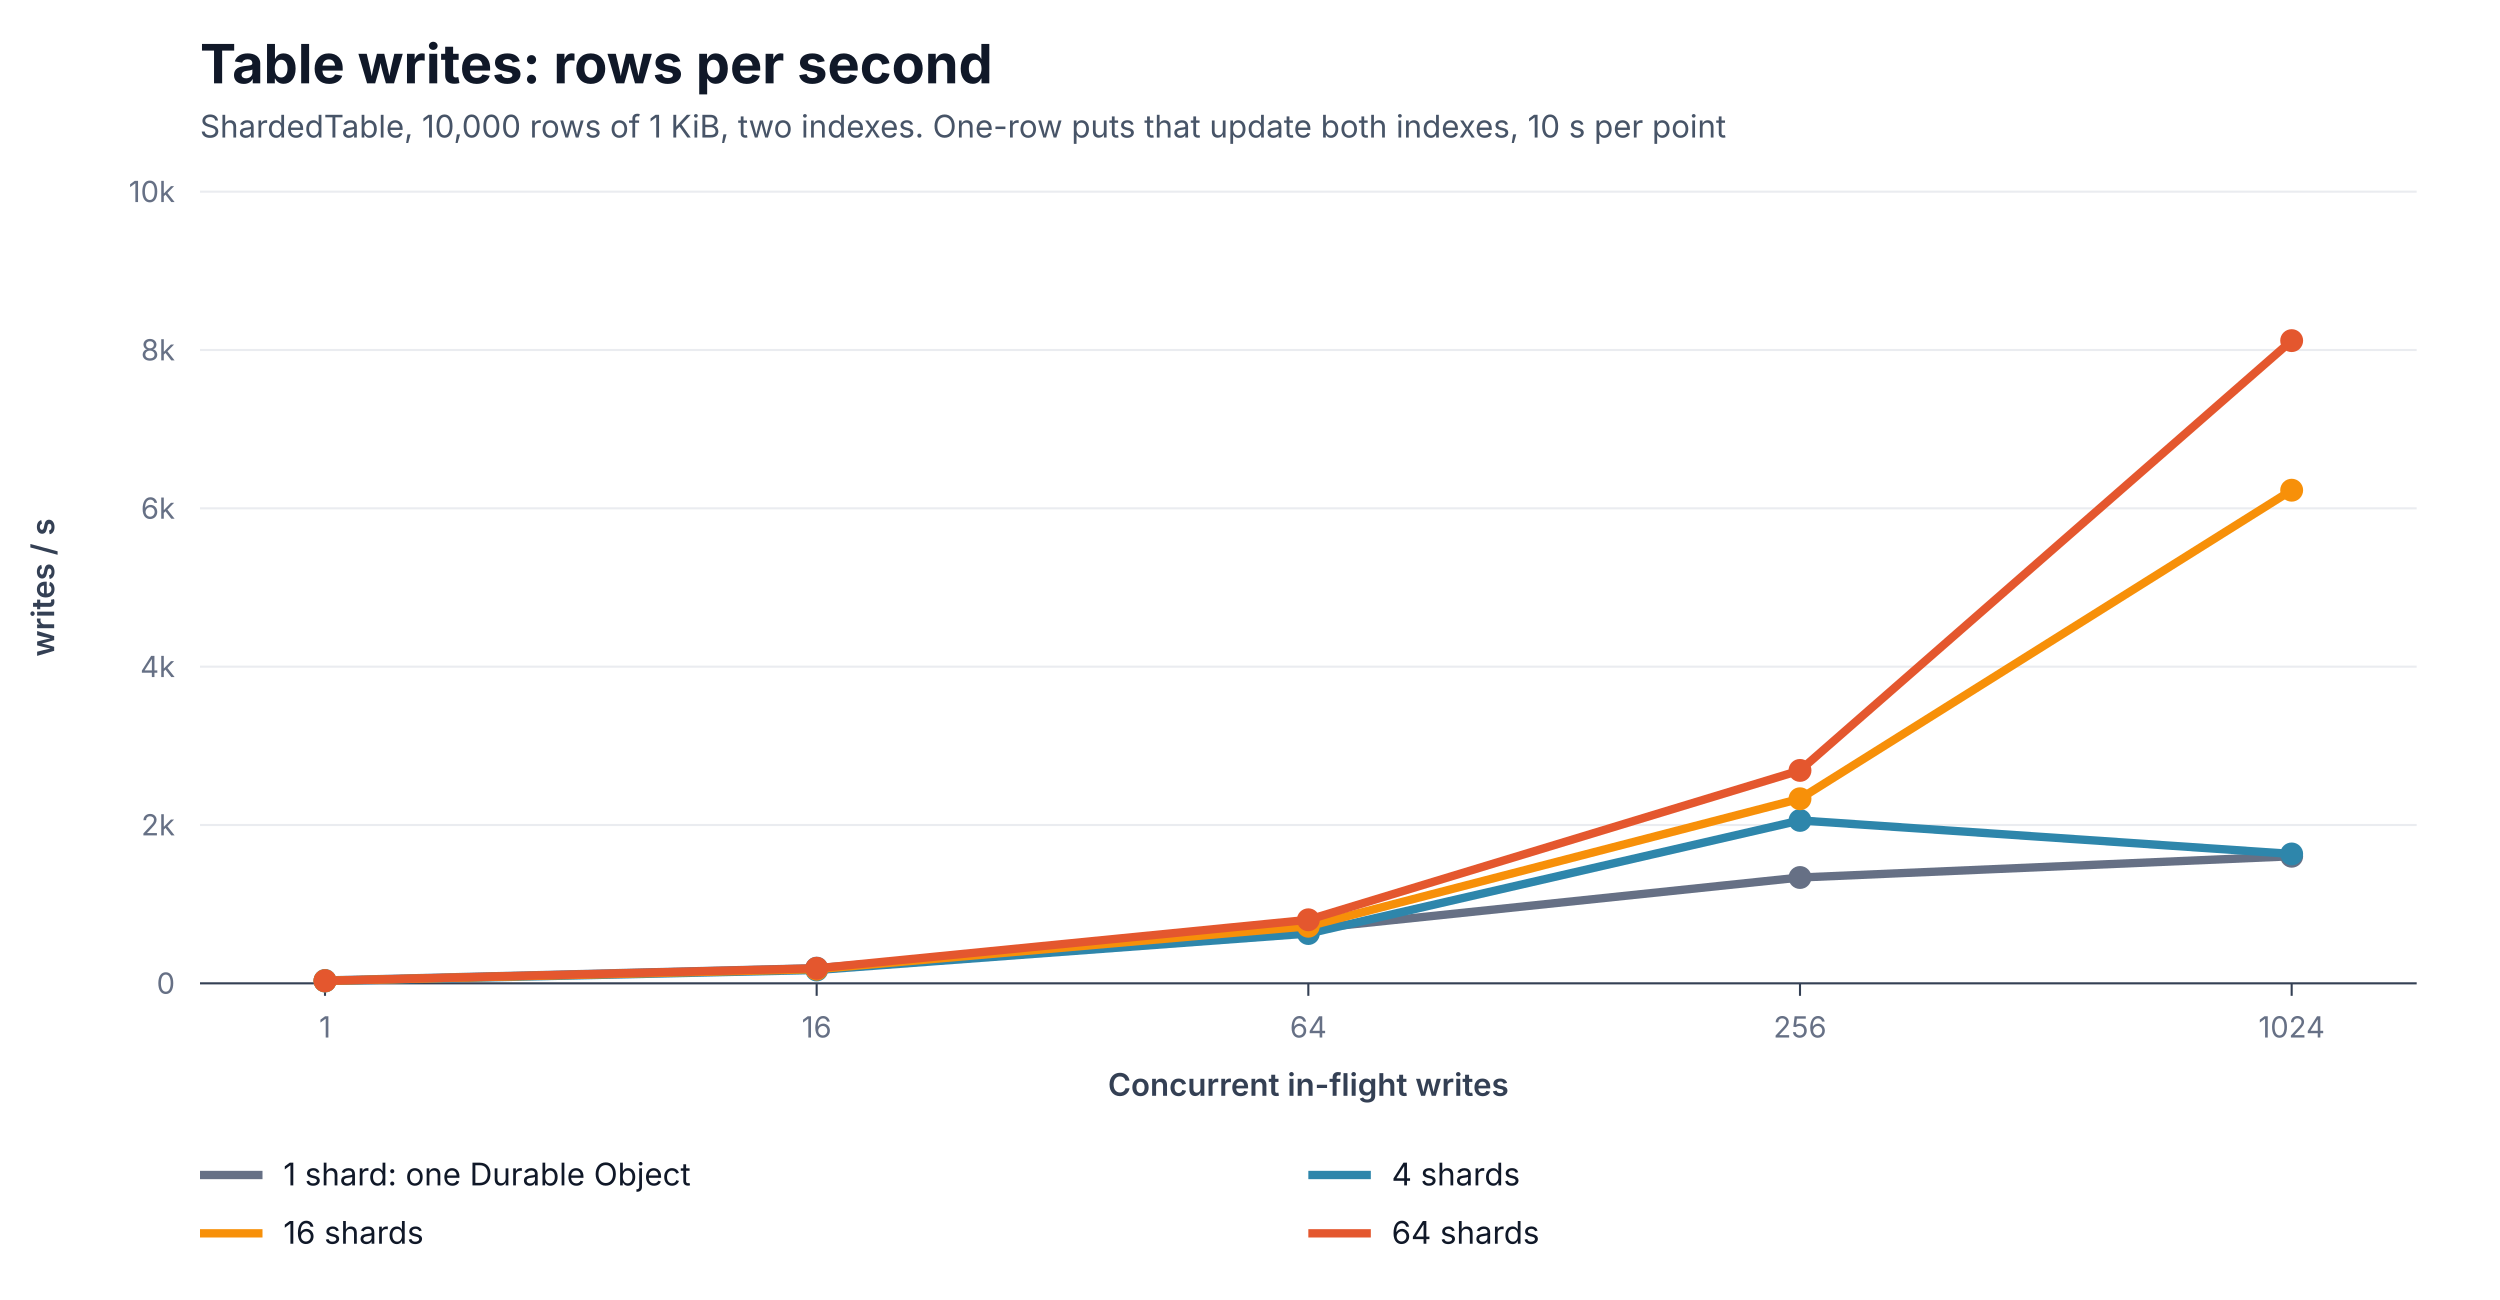
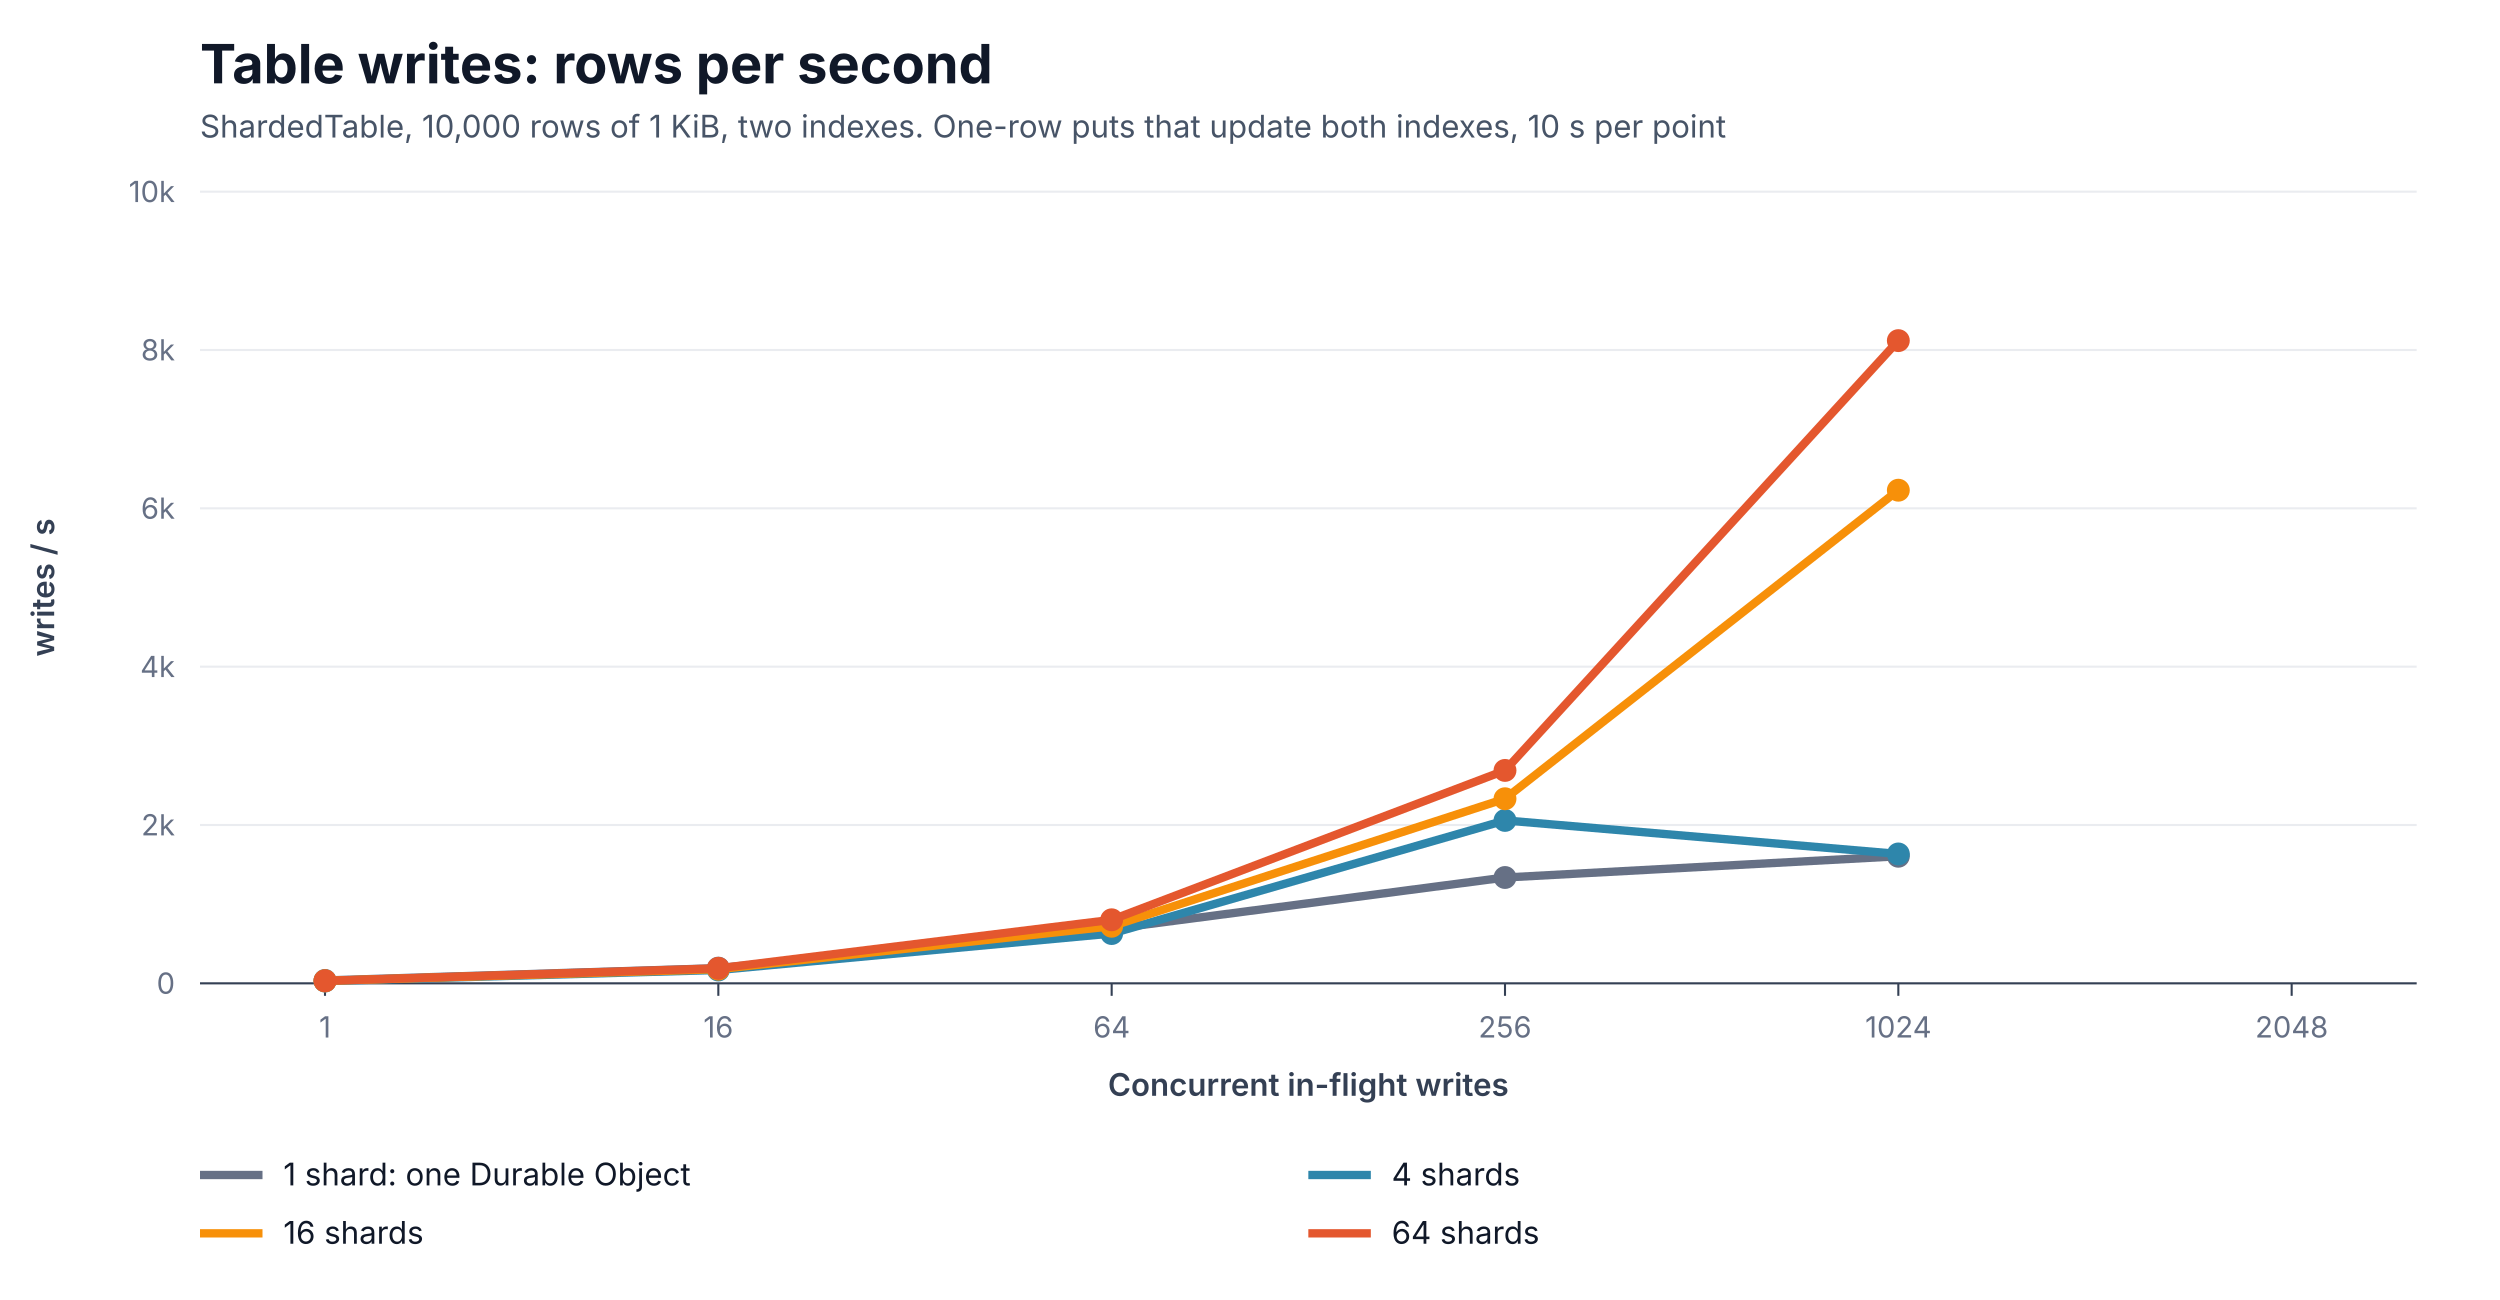
<svg xmlns="http://www.w3.org/2000/svg" width="1200" height="624" viewBox="0 0 1200 624">
  <style>text{font-family:Inter,ui-sans-serif,system-ui,-apple-system,sans-serif;fill:#101828}.title{font-size:26px;font-weight:700}.sub{font-size:15px;fill:#475467}.tick{font-size:14px;fill:#667085}.label{font-size:15px;font-weight:600;fill:#344054}.legend{font-size:15px}.grid{stroke:#eaecf0}.axisline{stroke:#344054}</style>
  <rect width="1200" height="624" fill="#fff" />
  <text x="96" y="40" class="title">Table writes: rows per second</text>
  <text x="96" y="66" class="sub">ShardedTable, 10,000 rows of 1 KiB, two indexes. One-row puts that update both indexes, 10 s per point</text>
  <line x1="96" x2="1160" y1="472" y2="472" class="grid" />
  <text x="84" y="477" text-anchor="end" class="tick">0</text>
  <line x1="96" x2="1160" y1="396" y2="396" class="grid" />
  <text x="84" y="401" text-anchor="end" class="tick">2k</text>
  <line x1="96" x2="1160" y1="320" y2="320" class="grid" />
  <text x="84" y="325" text-anchor="end" class="tick">4k</text>
  <line x1="96" x2="1160" y1="244" y2="244" class="grid" />
  <text x="84" y="249" text-anchor="end" class="tick">6k</text>
  <line x1="96" x2="1160" y1="168" y2="168" class="grid" />
  <text x="84" y="173" text-anchor="end" class="tick">8k</text>
  <line x1="96" x2="1160" y1="92" y2="92" class="grid" />
  <text x="84" y="97" text-anchor="end" class="tick">10k</text>
  <line x1="96" x2="1160" y1="472" y2="472" class="axisline" />
  <line x1="156" x2="156" y1="472" y2="478" class="axisline" />
  <text x="156" y="498" text-anchor="middle" class="tick">1</text>
-   <line x1="392" x2="392" y1="472" y2="478" class="axisline" />
-   <text x="392" y="498" text-anchor="middle" class="tick">16</text>
-   <line x1="628" x2="628" y1="472" y2="478" class="axisline" />
-   <text x="628" y="498" text-anchor="middle" class="tick">64</text>
-   <line x1="864" x2="864" y1="472" y2="478" class="axisline" />
-   <text x="864" y="498" text-anchor="middle" class="tick">256</text>
+   <line x1="344.8" x2="344.8" y1="472" y2="478" class="axisline" />
+   <text x="344.8" y="498" text-anchor="middle" class="tick">16</text>
+   <line x1="533.6" x2="533.6" y1="472" y2="478" class="axisline" />
+   <text x="533.6" y="498" text-anchor="middle" class="tick">64</text>
+   <line x1="722.4" x2="722.4" y1="472" y2="478" class="axisline" />
+   <text x="722.4" y="498" text-anchor="middle" class="tick">256</text>
+   <line x1="911.2" x2="911.2" y1="472" y2="478" class="axisline" />
+   <text x="911.2" y="498" text-anchor="middle" class="tick">1024</text>
  <line x1="1100" x2="1100" y1="472" y2="478" class="axisline" />
-   <text x="1100" y="498" text-anchor="middle" class="tick">1024</text>
-   <polyline points="156.0,470.6 392.0,464.7 628.0,445.9 864.0,421.2 1100.0,411.0" fill="none" stroke="#667085" stroke-width="4" stroke-linejoin="round" />
+   <text x="1100" y="498" text-anchor="middle" class="tick">2048</text>
+   <polyline points="156.0,470.6 344.8,464.7 533.6,445.9 722.4,421.2 911.2,411.0" fill="none" stroke="#667085" stroke-width="4" stroke-linejoin="round" />
  <circle cx="156.0" cy="470.6" r="5.5" fill="#667085" />
-   <circle cx="392.0" cy="464.7" r="5.5" fill="#667085" />
-   <circle cx="628.0" cy="445.9" r="5.5" fill="#667085" />
-   <circle cx="864.0" cy="421.2" r="5.5" fill="#667085" />
-   <circle cx="1100.0" cy="411.0" r="5.5" fill="#667085" />
-   <polyline points="156.0,470.9 392.0,465.6 628.0,448.1 864.0,393.8 1100.0,409.9" fill="none" stroke="#2e86ab" stroke-width="4" stroke-linejoin="round" />
+   <circle cx="344.8" cy="464.7" r="5.5" fill="#667085" />
+   <circle cx="533.6" cy="445.9" r="5.5" fill="#667085" />
+   <circle cx="722.4" cy="421.2" r="5.5" fill="#667085" />
+   <circle cx="911.2" cy="411.0" r="5.5" fill="#667085" />
+   <polyline points="156.0,470.9 344.8,465.6 533.6,448.1 722.4,393.8 911.2,409.9" fill="none" stroke="#2e86ab" stroke-width="4" stroke-linejoin="round" />
  <circle cx="156.0" cy="470.9" r="5.5" fill="#2e86ab" />
-   <circle cx="392.0" cy="465.6" r="5.5" fill="#2e86ab" />
-   <circle cx="628.0" cy="448.1" r="5.5" fill="#2e86ab" />
-   <circle cx="864.0" cy="393.8" r="5.5" fill="#2e86ab" />
-   <circle cx="1100.0" cy="409.9" r="5.5" fill="#2e86ab" />
-   <polyline points="156.0,470.8 392.0,465.2 628.0,444.6 864.0,383.4 1100.0,235.3" fill="none" stroke="#f79009" stroke-width="4" stroke-linejoin="round" />
+   <circle cx="344.8" cy="465.6" r="5.5" fill="#2e86ab" />
+   <circle cx="533.6" cy="448.1" r="5.5" fill="#2e86ab" />
+   <circle cx="722.4" cy="393.8" r="5.5" fill="#2e86ab" />
+   <circle cx="911.2" cy="409.9" r="5.5" fill="#2e86ab" />
+   <polyline points="156.0,470.8 344.8,465.2 533.6,444.6 722.4,383.4 911.2,235.3" fill="none" stroke="#f79009" stroke-width="4" stroke-linejoin="round" />
  <circle cx="156.0" cy="470.8" r="5.5" fill="#f79009" />
-   <circle cx="392.0" cy="465.2" r="5.5" fill="#f79009" />
-   <circle cx="628.0" cy="444.6" r="5.5" fill="#f79009" />
-   <circle cx="864.0" cy="383.4" r="5.5" fill="#f79009" />
-   <circle cx="1100.0" cy="235.3" r="5.5" fill="#f79009" />
-   <polyline points="156.0,470.8 392.0,464.8 628.0,441.5 864.0,369.8 1100.0,163.5" fill="none" stroke="#e4572e" stroke-width="4" stroke-linejoin="round" />
+   <circle cx="344.8" cy="465.2" r="5.5" fill="#f79009" />
+   <circle cx="533.6" cy="444.6" r="5.5" fill="#f79009" />
+   <circle cx="722.4" cy="383.4" r="5.5" fill="#f79009" />
+   <circle cx="911.2" cy="235.3" r="5.5" fill="#f79009" />
+   <polyline points="156.0,470.8 344.8,464.8 533.6,441.5 722.4,369.8 911.2,163.5" fill="none" stroke="#e4572e" stroke-width="4" stroke-linejoin="round" />
  <circle cx="156.0" cy="470.8" r="5.5" fill="#e4572e" />
-   <circle cx="392.0" cy="464.8" r="5.5" fill="#e4572e" />
-   <circle cx="628.0" cy="441.5" r="5.5" fill="#e4572e" />
-   <circle cx="864.0" cy="369.8" r="5.5" fill="#e4572e" />
-   <circle cx="1100.0" cy="163.5" r="5.5" fill="#e4572e" />
+   <circle cx="344.8" cy="464.8" r="5.5" fill="#e4572e" />
+   <circle cx="533.6" cy="441.5" r="5.5" fill="#e4572e" />
+   <circle cx="722.4" cy="369.8" r="5.5" fill="#e4572e" />
+   <circle cx="911.2" cy="163.5" r="5.5" fill="#e4572e" />
  <text x="628" y="526" text-anchor="middle" class="label">Concurrent in-flight writes</text>
  <text transform="translate(26,282) rotate(-90)" text-anchor="middle" class="label">writes / s</text>
  <g transform="translate(96,564)">
    <line x1="0" x2="30" y1="0" y2="0" stroke="#667085" stroke-width="4" />
    <text x="40" y="5" class="legend">1 shard: one Durable Object</text>
  </g>
  <g transform="translate(628,564)">
    <line x1="0" x2="30" y1="0" y2="0" stroke="#2e86ab" stroke-width="4" />
    <text x="40" y="5" class="legend">4 shards</text>
  </g>
  <g transform="translate(96,592)">
    <line x1="0" x2="30" y1="0" y2="0" stroke="#f79009" stroke-width="4" />
    <text x="40" y="5" class="legend">16 shards</text>
  </g>
  <g transform="translate(628,592)">
    <line x1="0" x2="30" y1="0" y2="0" stroke="#e4572e" stroke-width="4" />
    <text x="40" y="5" class="legend">64 shards</text>
  </g>
</svg>
